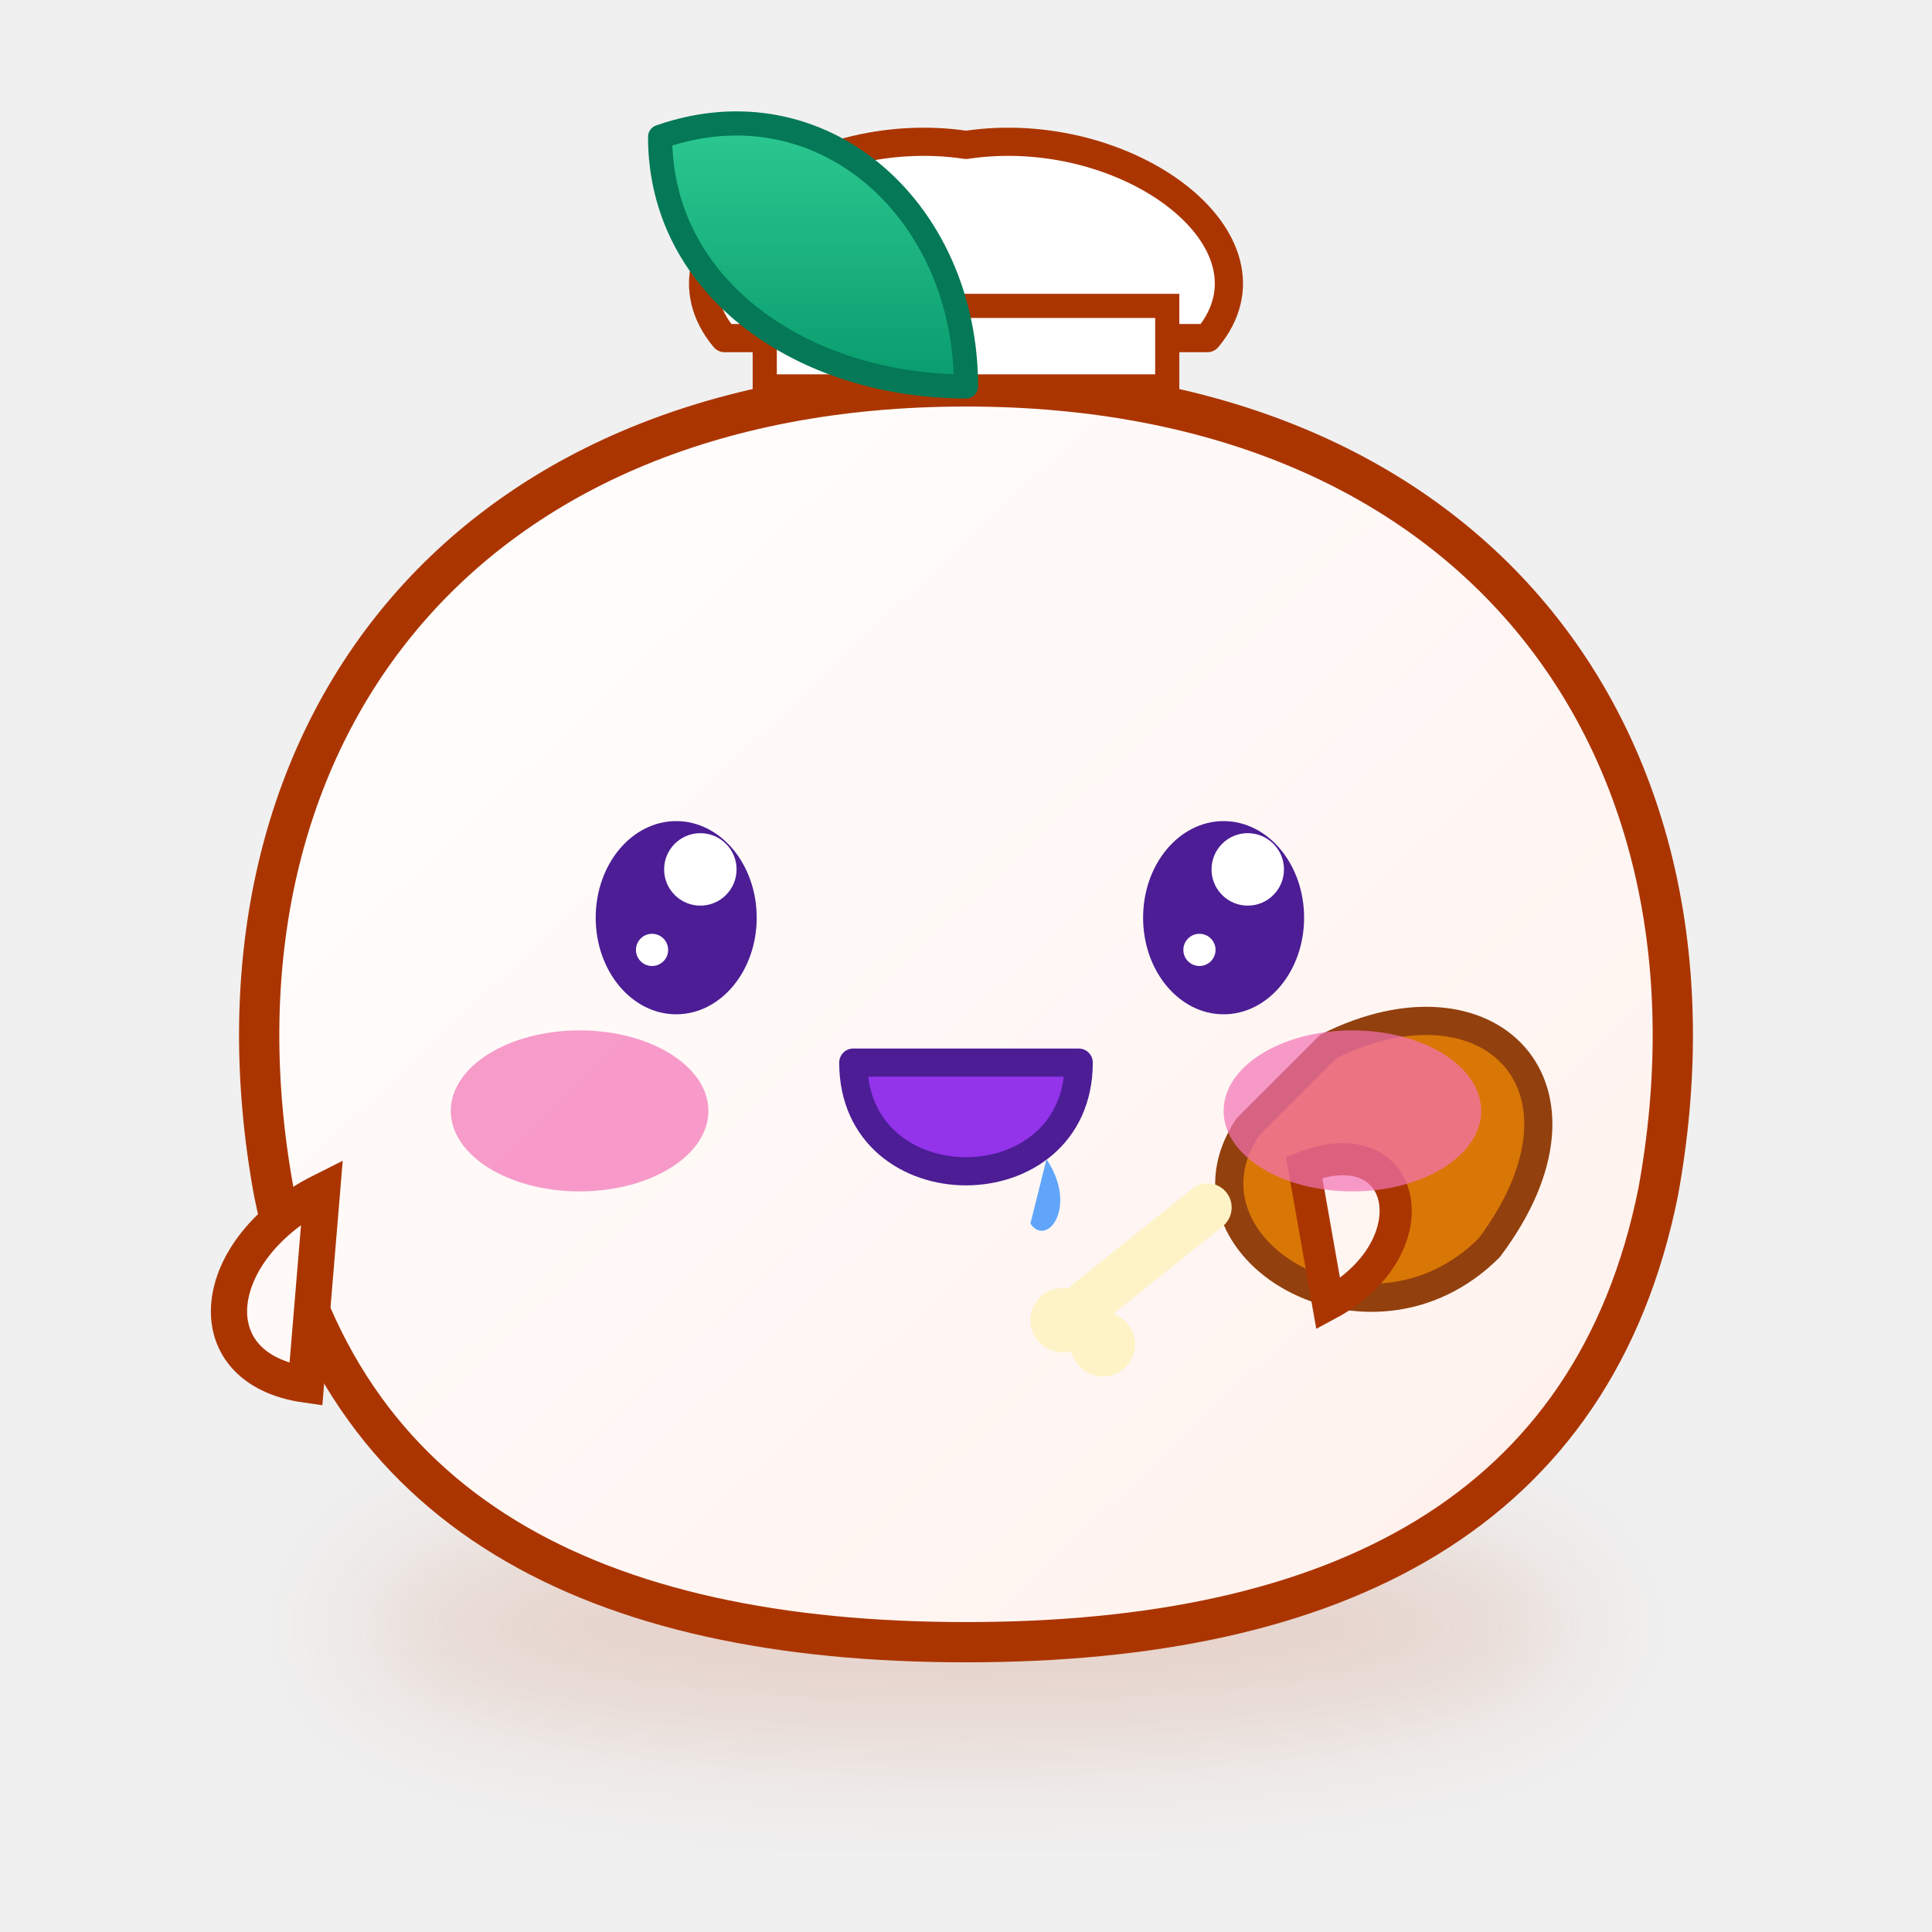
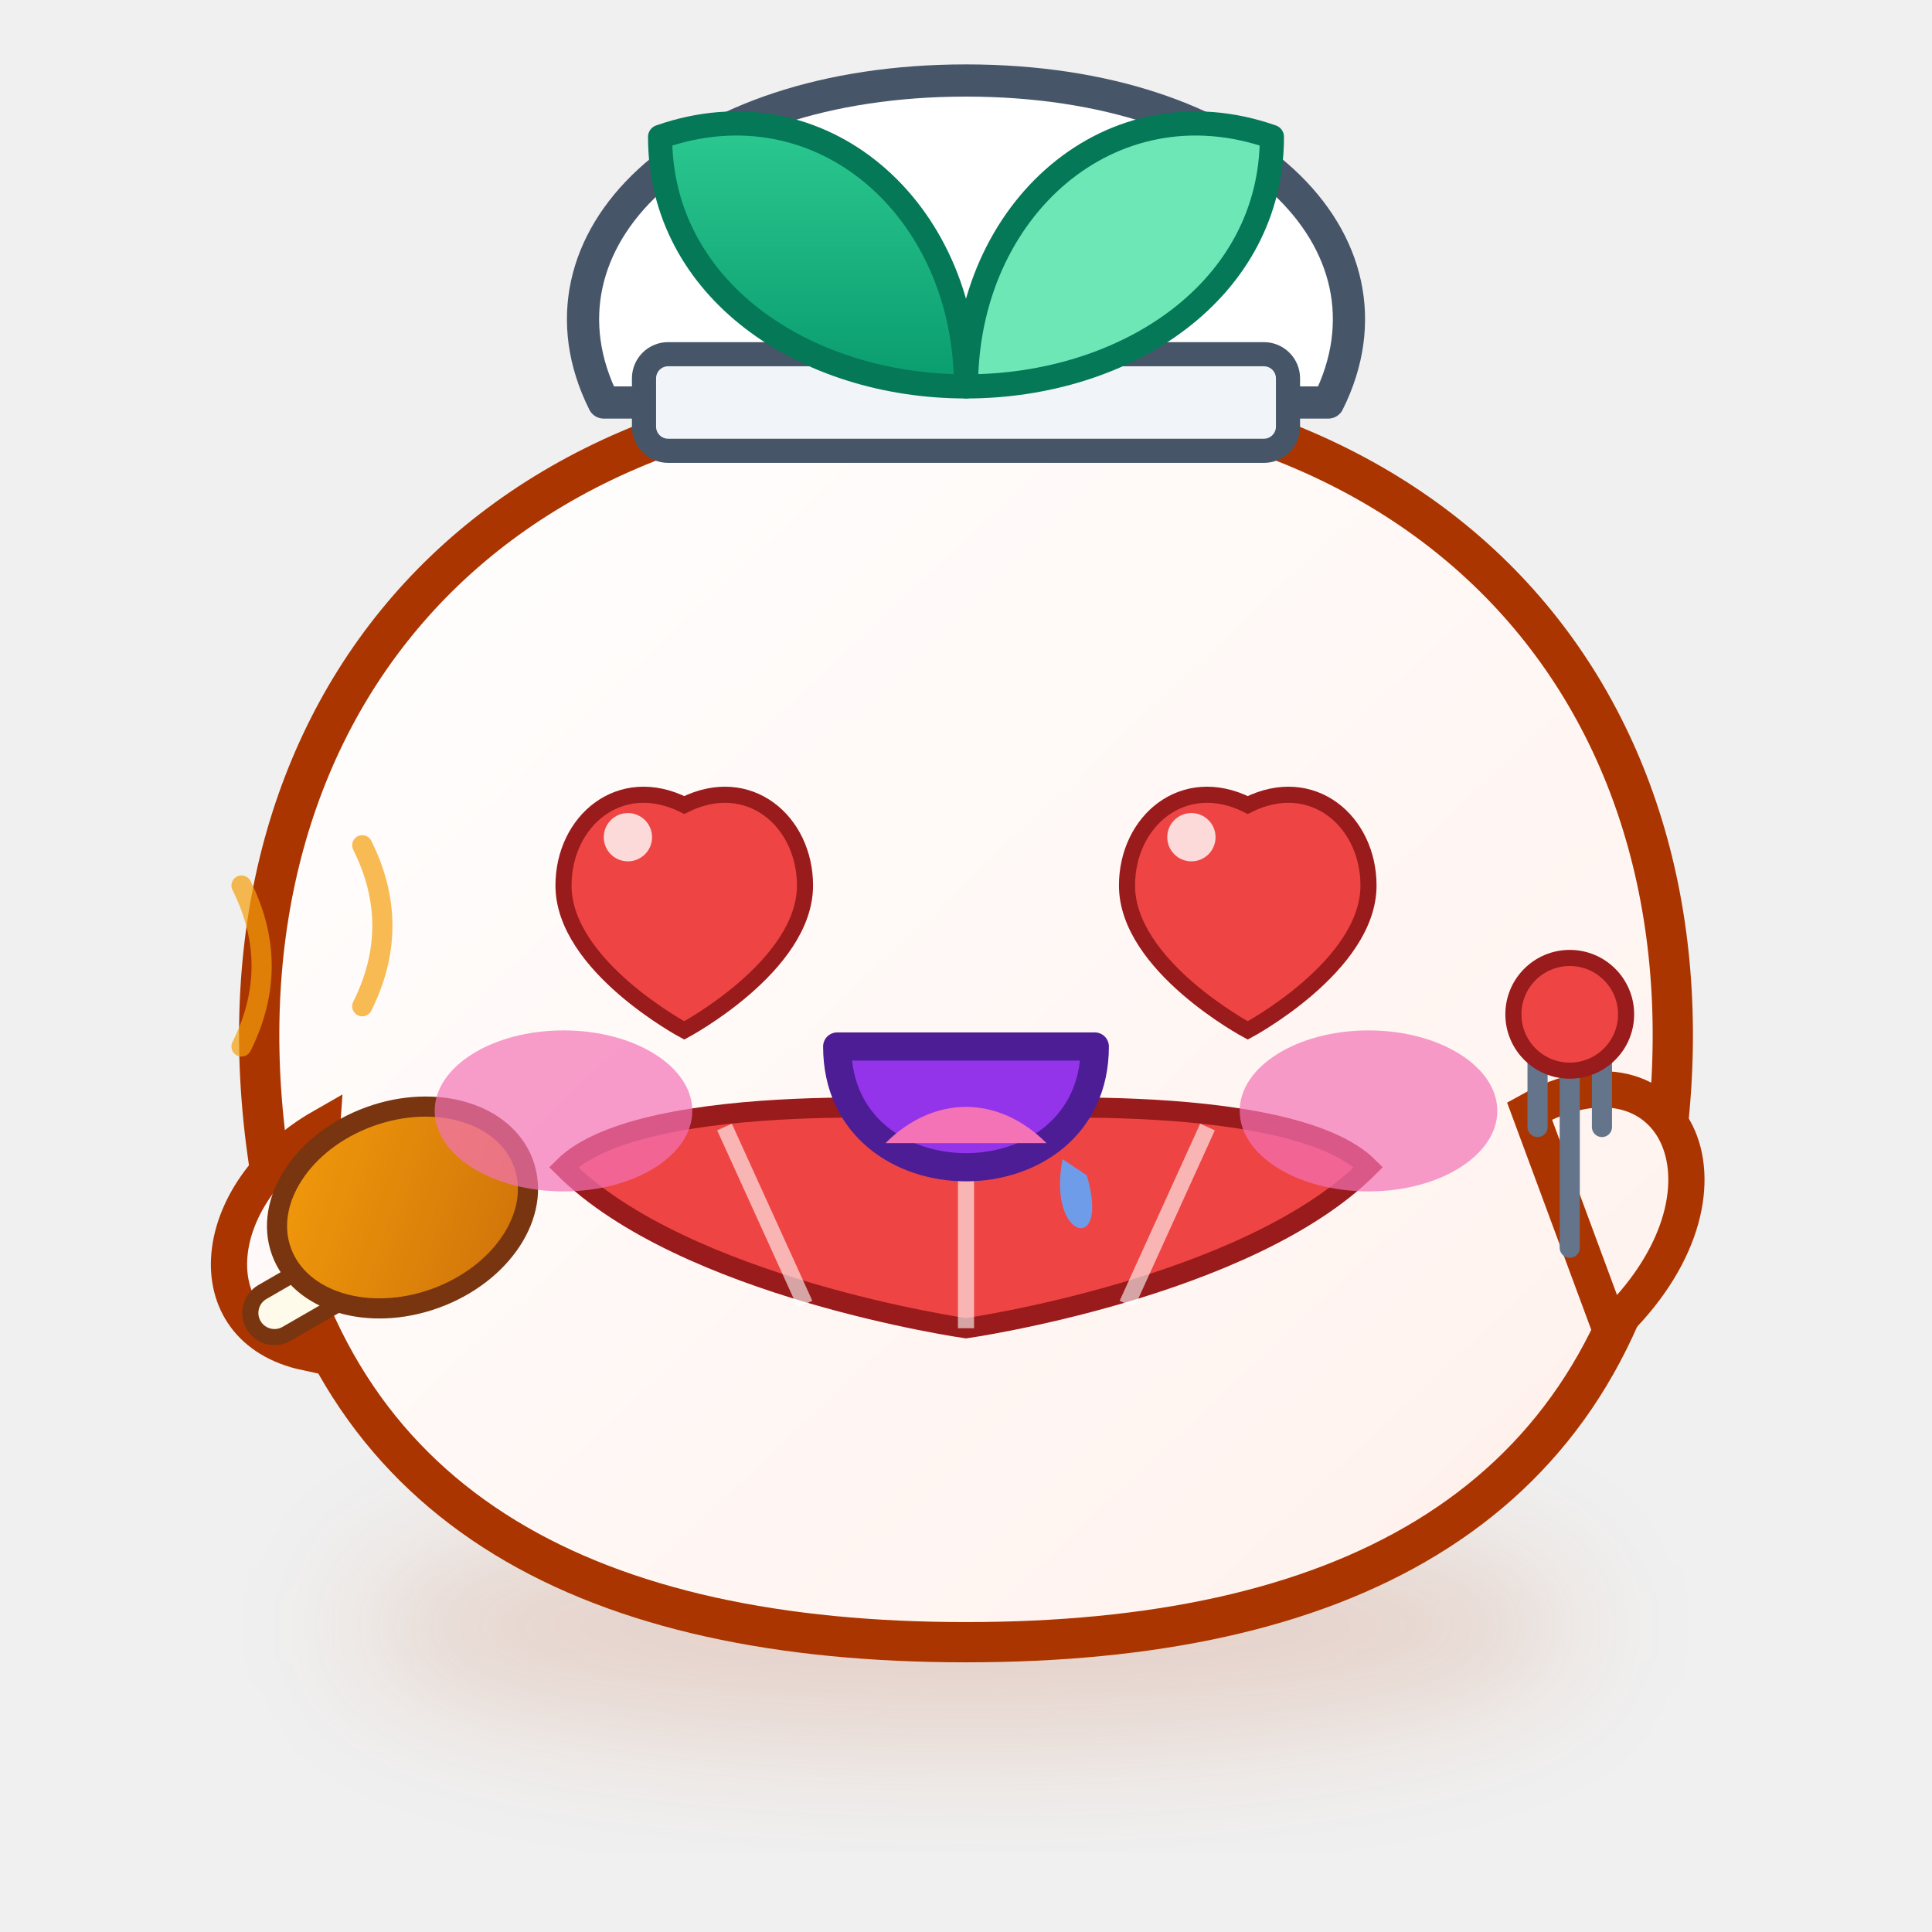
<svg xmlns="http://www.w3.org/2000/svg" width="240" height="240" viewBox="0 0 240 240" fill="none">
  <defs>
    <linearGradient id="mochiBody" x1="40" y1="40" x2="200" y2="210" gradientUnits="userSpaceOnUse">
      <stop offset="0%" stop-color="#FFFFFF" />
      <stop offset="85%" stop-color="#FFF3EF" />
      <stop offset="100%" stop-color="#FFDBD0" />
+     </linearGradient>
+     <linearGradient id="drumstickGrad" x1="40" y1="130" x2="90" y2="170" gradientUnits="userSpaceOnUse">
+       <stop offset="0%" stop-color="#F59E0B" />
+       <stop offset="100%" stop-color="#B45309" />
    </linearGradient>
    <linearGradient id="leafGrad" x1="120" y1="8" x2="120" y2="52" gradientUnits="userSpaceOnUse">
      <stop offset="0%" stop-color="#34D399" />
      <stop offset="100%" stop-color="#059669" />
    </linearGradient>
    <filter id="mochiShadow" x="15" y="175" width="210" height="55" filterUnits="userSpaceOnUse" color-interpolation-filters="sRGB">
      <feGaussianBlur stdDeviation="8" />
    </filter>
  </defs>
  <ellipse cx="120" cy="202" rx="76" ry="15" fill="#AB3500" fill-opacity="0.16" filter="url(#mochiShadow)" />
  <path d="M34 148C24 93 56 48 120 48C184 48 216 93 206 148C198 188 166 204 120 204C74 204 42 188 34 148Z" fill="url(#mochiBody)" stroke="#AB3500" stroke-width="5" stroke-linecap="round" stroke-linejoin="round" />
-   <path d="M40 148C26 155 24 170 38 172Z" fill="url(#mochiBody)" stroke="#AB3500" stroke-width="4.5" stroke-linecap="round" />
-   <path d="M165 130C185 120 200 135 185 155C170 170 145 155 155 140Z" fill="#D97706" stroke="#92400E" stroke-width="3.5" stroke-linejoin="round" />
-   <path d="M150 150L135 162" stroke="#FEF3C7" stroke-width="6" stroke-linecap="round" />
-   <circle cx="132" cy="164" r="4" fill="#FEF3C7" />
-   <circle cx="137" cy="167" r="4" fill="#FEF3C7" />
-   <path d="M162 145C175 140 178 155 165 162Z" fill="url(#mochiBody)" stroke="#AB3500" stroke-width="4" />
-   <ellipse cx="72" cy="138" rx="16" ry="10" fill="#F472B6" fill-opacity="0.7" />
-   <ellipse cx="168" cy="138" rx="16" ry="10" fill="#F472B6" fill-opacity="0.7" />
-   <ellipse cx="84" cy="114" rx="10" ry="12" fill="#4C1D95" />
-   <circle cx="87" cy="108" r="4.5" fill="white" />
-   <circle cx="81" cy="118" r="2" fill="white" />
-   <ellipse cx="152" cy="114" rx="10" ry="12" fill="#4C1D95" />
-   <circle cx="155" cy="108" r="4.5" fill="white" />
-   <circle cx="149" cy="118" r="2" fill="white" />
-   <path d="M106 132C106 150 134 150 134 132Z" fill="#9333EA" stroke="#4C1D95" stroke-width="3.5" stroke-linejoin="round" />
-   <path d="M130 144C134 150 130 155 128 152Z" fill="#60A5FA" />
-   <path d="M90 42C80 30 100 15 120 18C140 15 160 30 150 42Z" fill="white" stroke="#AB3500" stroke-width="3.5" stroke-linejoin="round" />
-   <rect x="95" y="38" width="50" height="10" fill="white" stroke="#AB3500" stroke-width="3" />
+   <path d="M70 145C85 160 120 165 120 165C120 165 155 160 170 145C160 135 120 138 120 138C120 138 80 135 70 145Z" fill="#EF4444" stroke="#991B1B" stroke-width="2.5" />
+   <path d="M90 140L100 162M120 138L120 165M150 140L140 162" stroke="#FFFFFF" stroke-width="2" opacity="0.6" />
+   <path d="M40 140C26 148 24 165 38 168Z" fill="url(#mochiBody)" stroke="#AB3500" stroke-width="4.5" />
+   <rect x="30" y="162" width="16" height="6" rx="3" fill="#FFFBEB" stroke="#78350F" stroke-width="2" transform="rotate(-30 30 162)" />
+   <ellipse cx="50" cy="150" rx="16" ry="12" fill="url(#drumstickGrad)" stroke="#78350F" stroke-width="2.5" transform="rotate(-20 50 150)" />
+   <path d="M190 138C208 128 218 148 200 165Z" fill="url(#mochiBody)" stroke="#AB3500" stroke-width="4.5" />
+   <path d="M195 130V155M191 130V140M199 130V140" stroke="#64748B" stroke-width="2.5" stroke-linecap="round" />
+   <circle cx="195" cy="126" r="7" fill="#EF4444" stroke="#991B1B" stroke-width="2" />
+   <ellipse cx="70" cy="138" rx="16" ry="10" fill="#F472B6" fill-opacity="0.7" />
+   <ellipse cx="170" cy="138" rx="16" ry="10" fill="#F472B6" fill-opacity="0.7" />
+   <path d="M70 110C70 102 77 96 85 100C93 96 100 102 100 110C100 120 85 128 85 128C85 128 70 120 70 110Z" fill="#EF4444" stroke="#991B1B" stroke-width="2" />
+   <path d="M140 110C140 102 147 96 155 100C163 96 170 102 170 110C170 120 155 128 155 128C155 128 140 120 140 110Z" fill="#EF4444" stroke="#991B1B" stroke-width="2" />
+   <circle cx="78" cy="104" r="3" fill="white" opacity="0.8" />
+   <circle cx="148" cy="104" r="3" fill="white" opacity="0.8" />
+   <path d="M104 130C104 150 136 150 136 130Z" fill="#9333EA" stroke="#4C1D95" stroke-width="3.5" stroke-linejoin="round" />
+   <path d="M110 142C116 136 124 136 130 142Z" fill="#F472B6" />
+   <path d="M132 144C130 154 138 156 135 146Z" fill="#60A5FA" opacity="0.9" />
+   <path d="M75 50C65 30 85 10 120 10C155 10 175 30 165 50Z" fill="#FFFFFF" stroke="#475569" stroke-width="4" stroke-linejoin="round" />
+   <rect x="80" y="44" width="80" height="12" rx="3" fill="#F1F5F9" stroke="#475569" stroke-width="3" />
+   <path d="M30 130Q35 120 30 110" stroke="#F59E0B" stroke-width="2.5" stroke-linecap="round" opacity="0.7" fill="none" />
+   <path d="M45 125Q50 115 45 105" stroke="#F59E0B" stroke-width="2.5" stroke-linecap="round" opacity="0.7" fill="none" />
  <path d="M120 48C120 26 102 10 82 17C82 36 100 48 120 48Z" fill="url(#leafGrad)" stroke="#047857" stroke-width="3" stroke-linecap="round" stroke-linejoin="round" />
+   <path d="M120 48C120 26 138 10 158 17C158 36 140 48 120 48Z" fill="#6EE7B7" stroke="#047857" stroke-width="3" stroke-linecap="round" stroke-linejoin="round" />
</svg>
